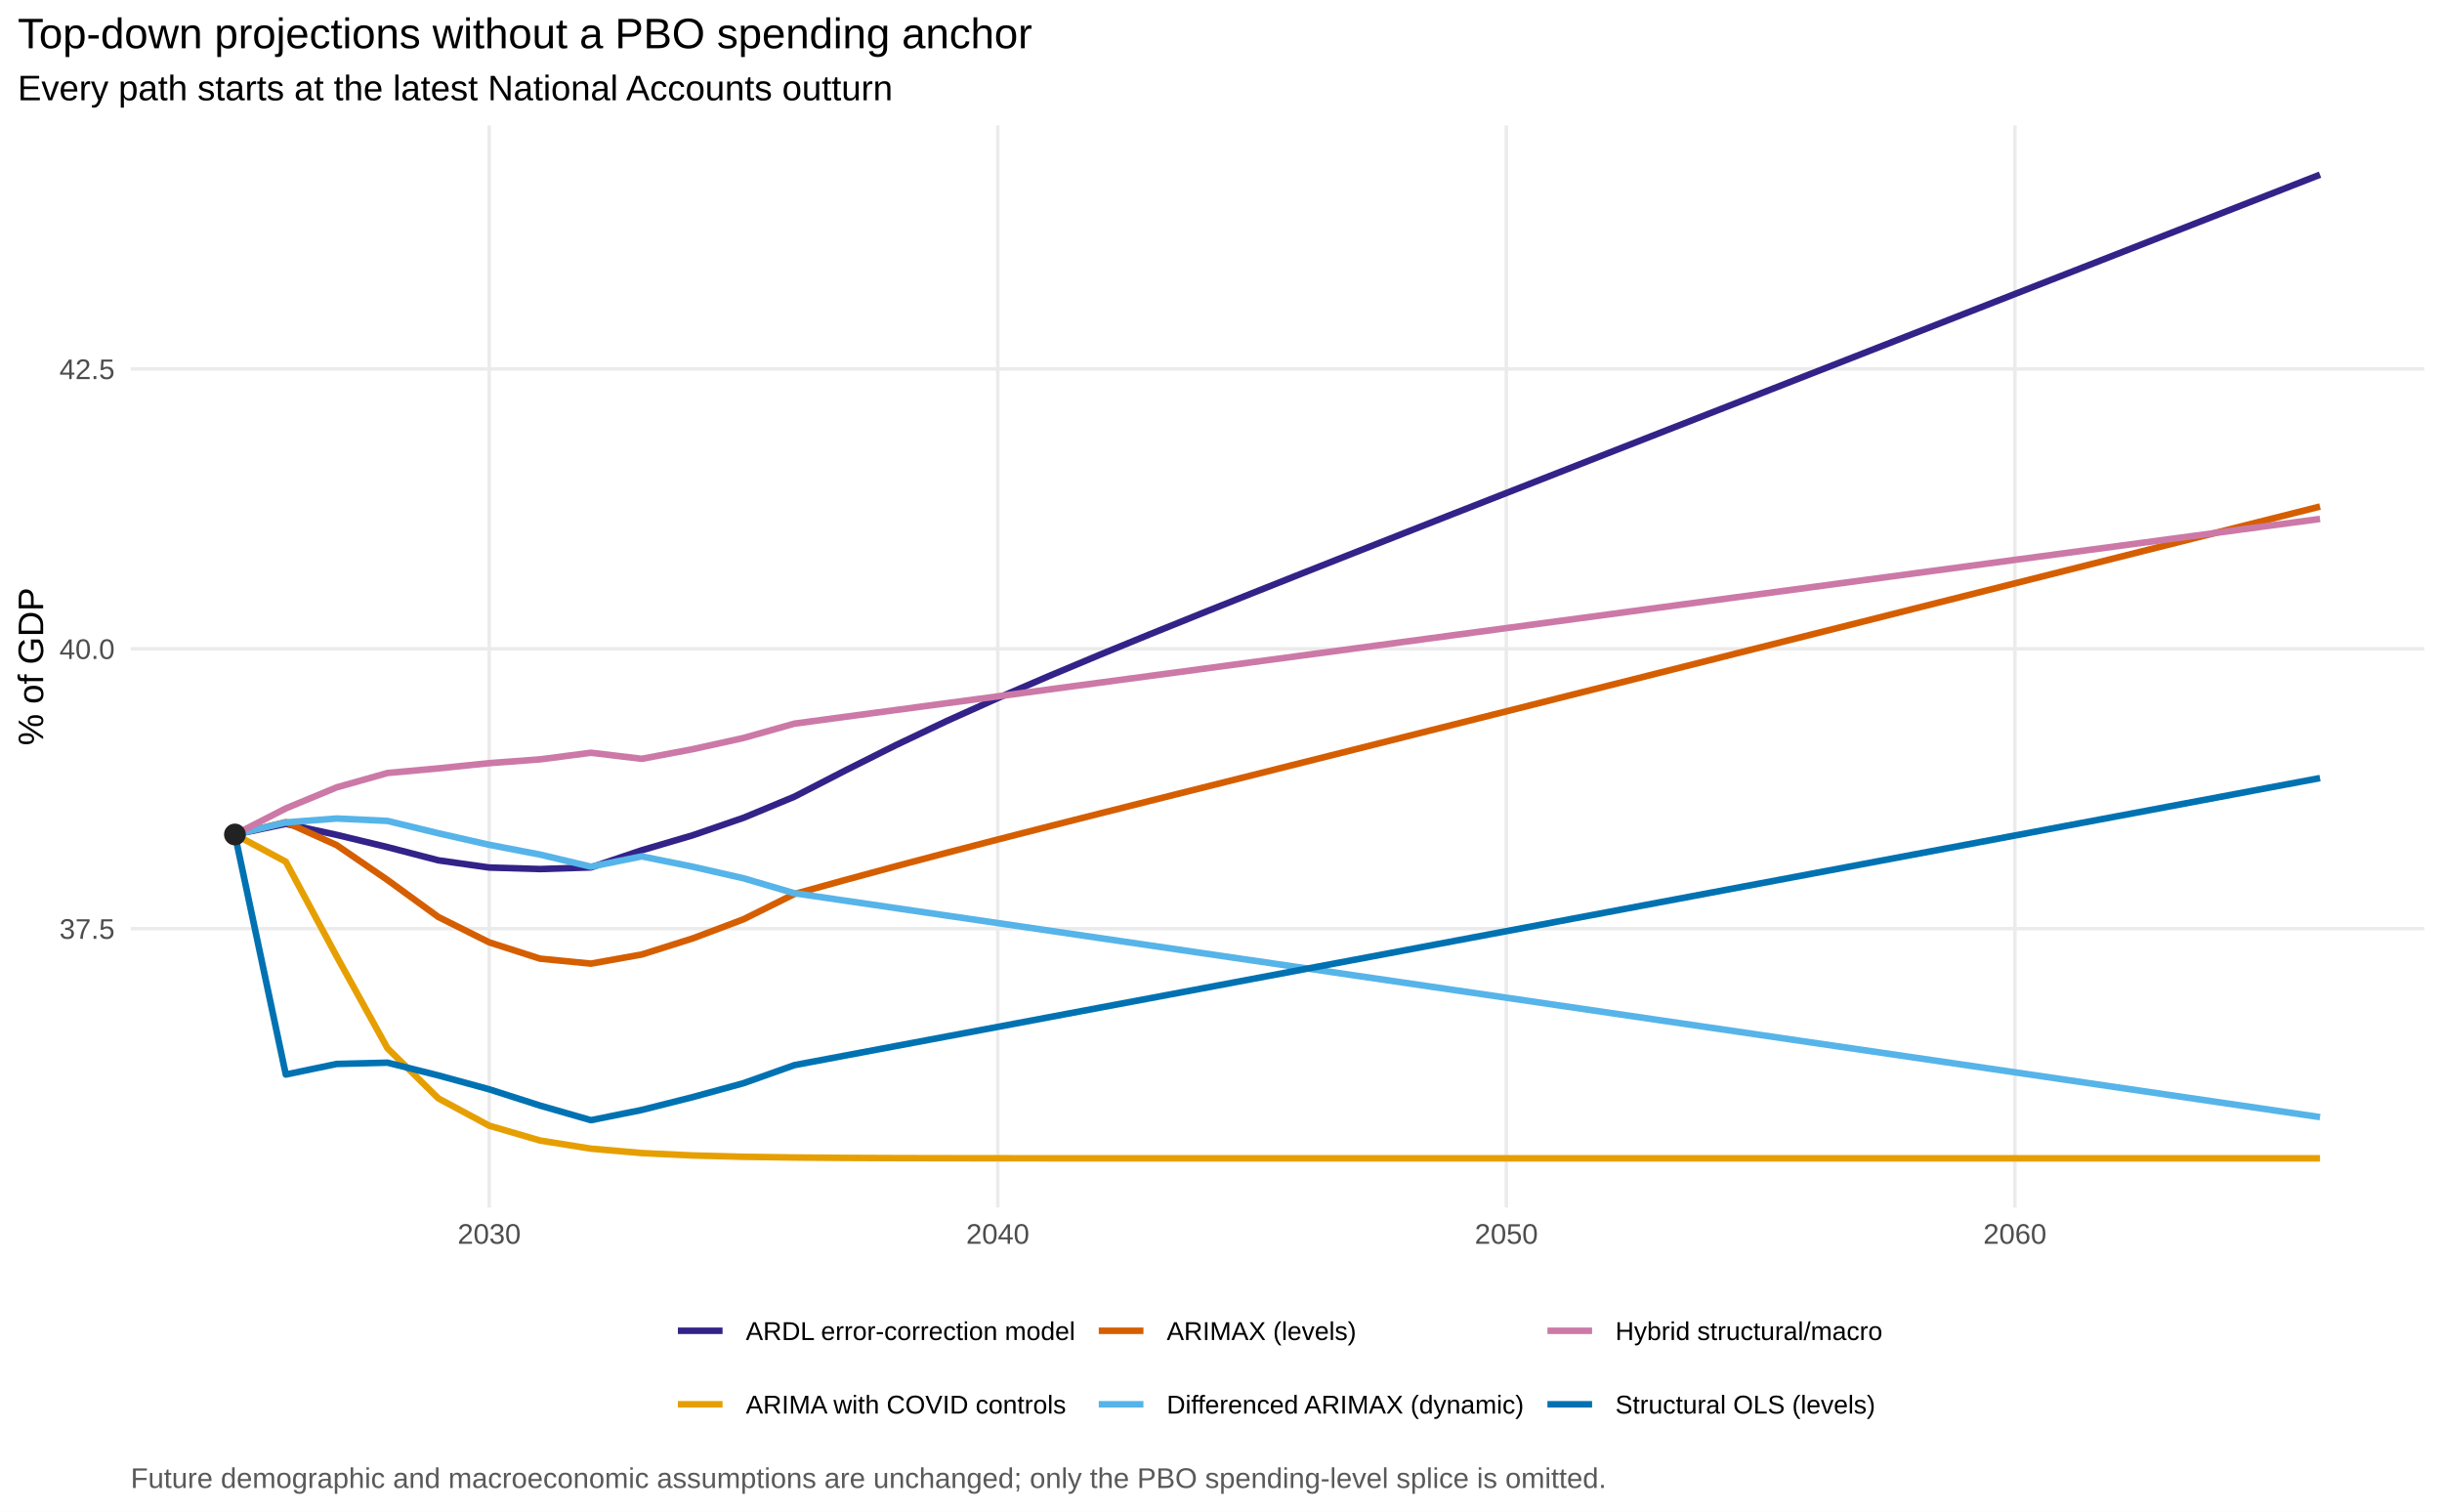
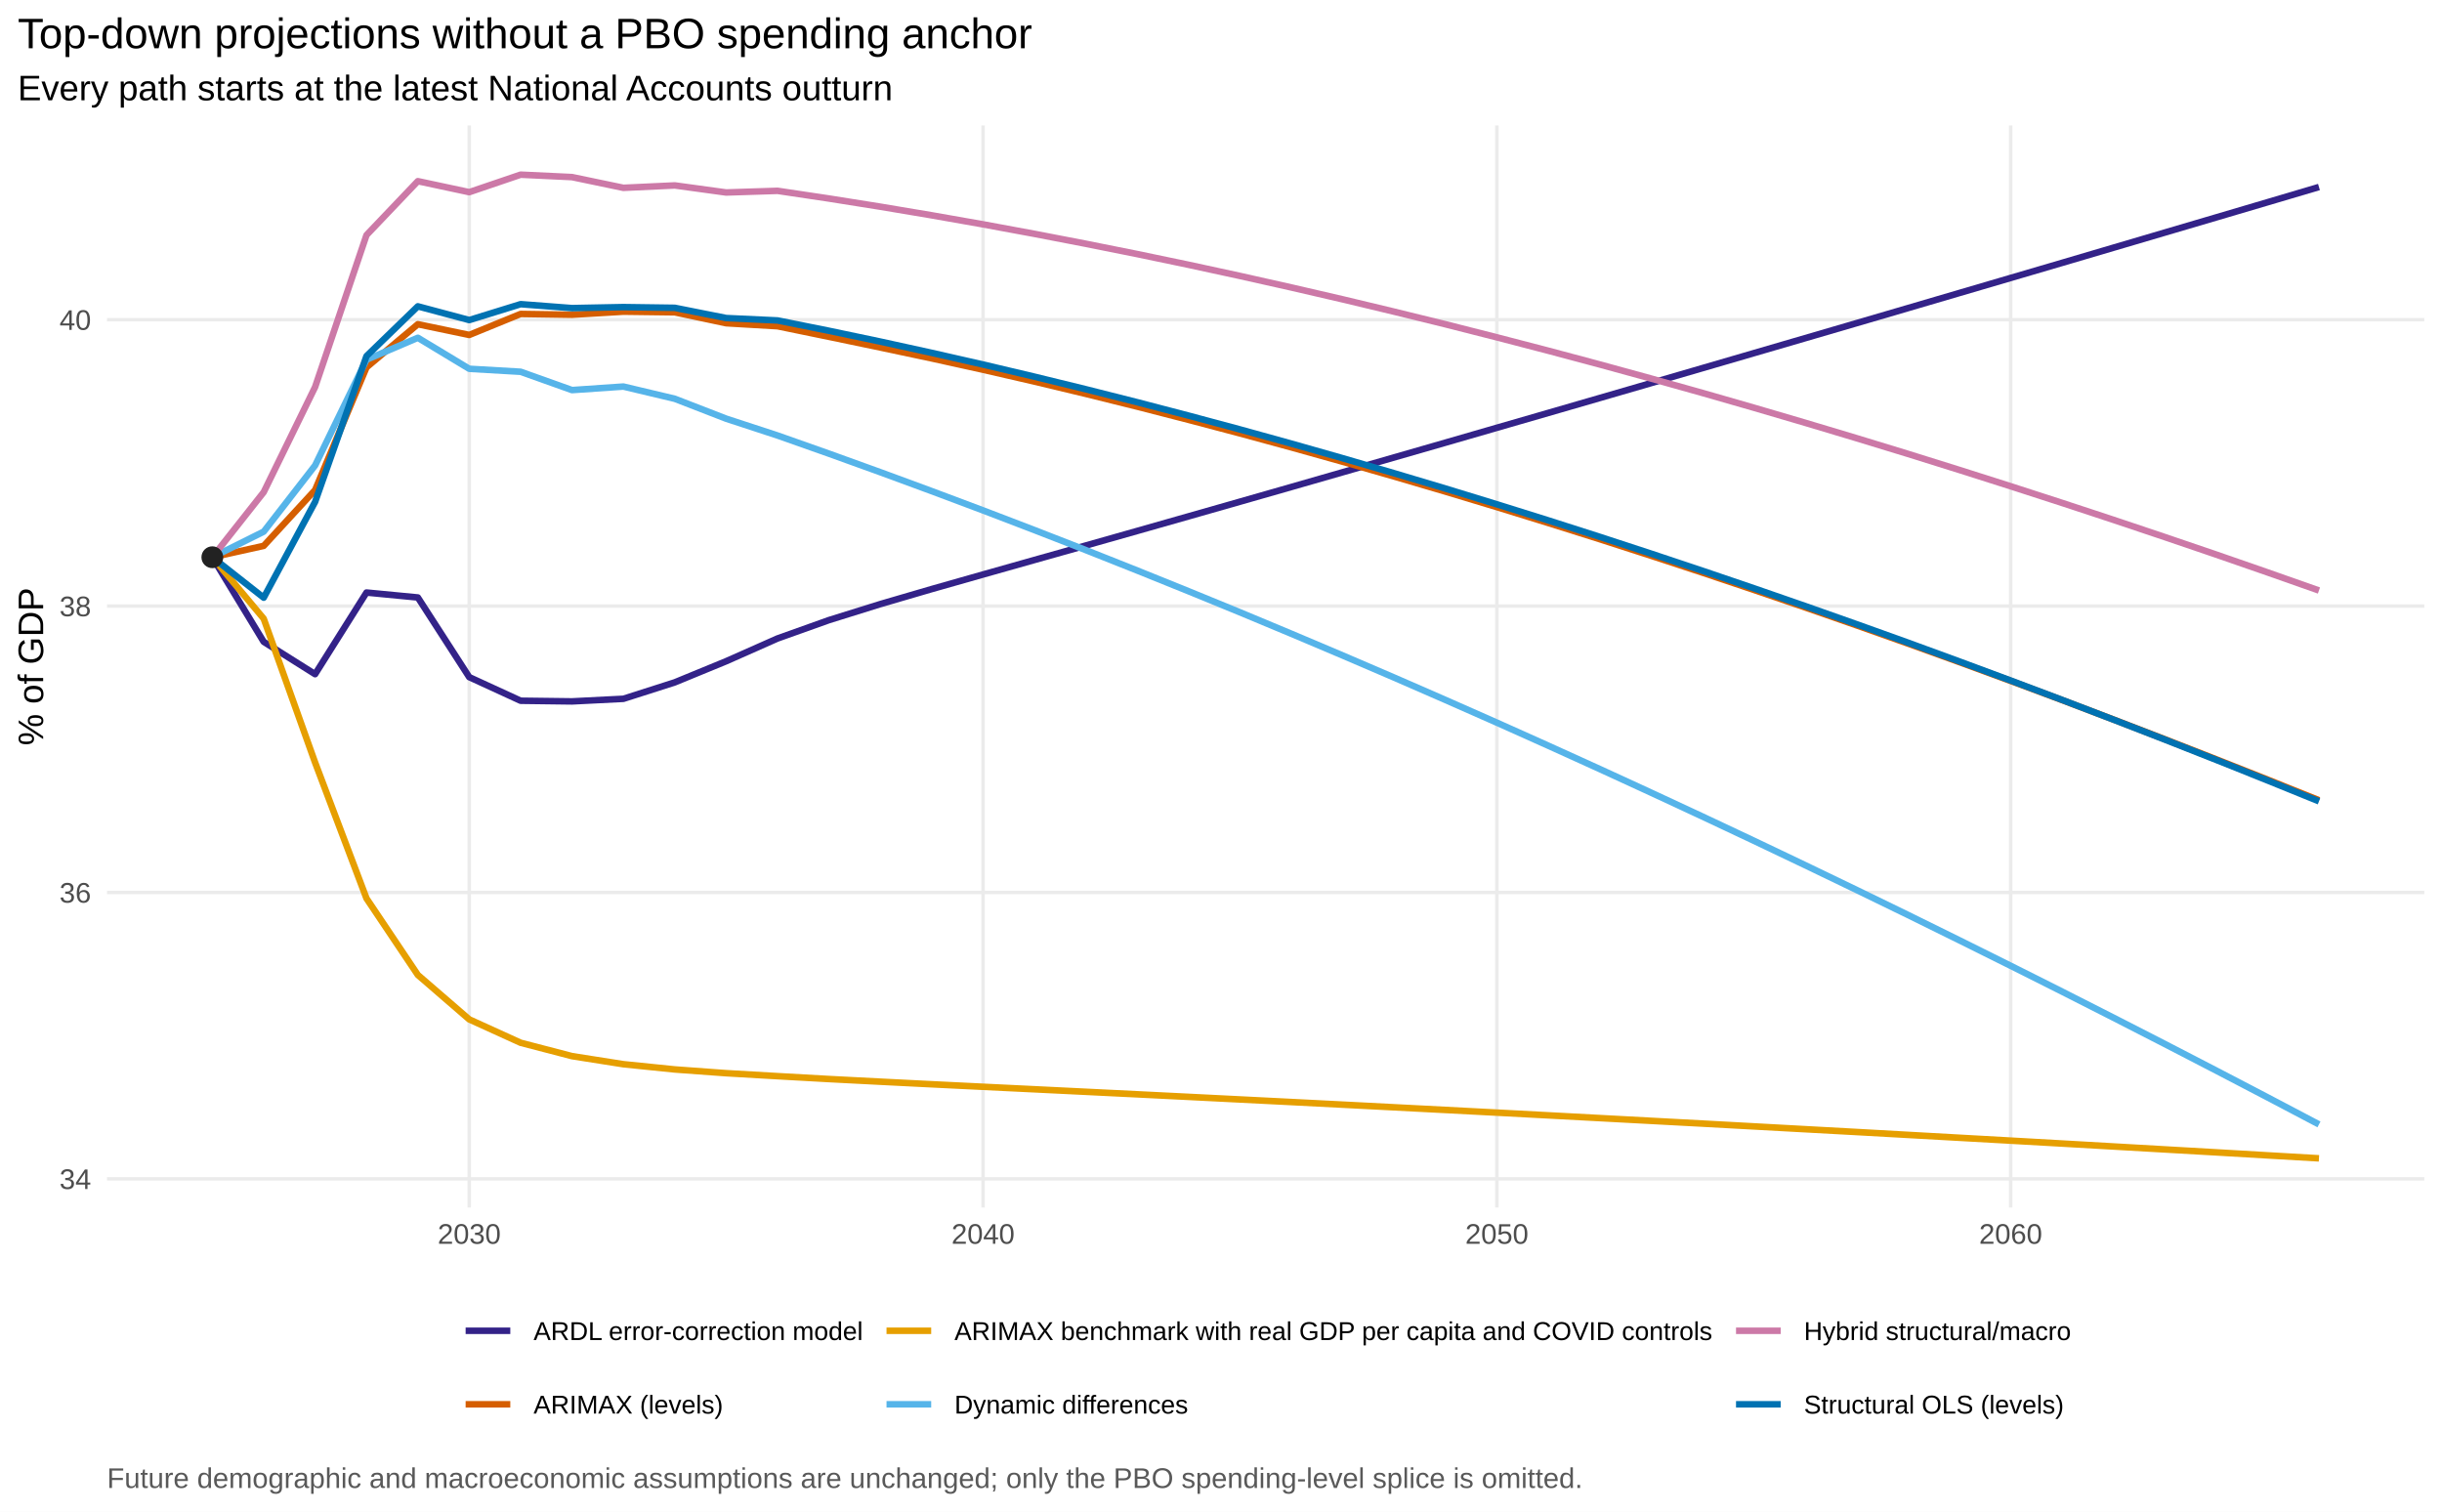
<svg xmlns="http://www.w3.org/2000/svg" width="756.00pt" height="468.00pt" viewBox="0 0 756.00 468.00">
  <g class="svglite">
    <defs>
      <style type="text/css">
    .svglite line, .svglite polyline, .svglite polygon, .svglite path, .svglite rect, .svglite circle {
      fill: none;
      stroke: #000000;
      stroke-linecap: round;
      stroke-linejoin: round;
      stroke-miterlimit: 10.00;
    }
    .svglite text {
      white-space: pre;
    }
    .svglite g.glyphgroup path {
      fill: inherit;
      stroke: none;
    }
  </style>
    </defs>
    <rect width="100%" height="100%" style="stroke: none; fill: #FFFFFF;" />
    <defs>
      <clipPath id="cpMC4wMHw3NTYuMDB8MC4wMHw0NjguMDA=">
        <rect x="0.00" y="0.00" width="756.00" height="468.00" />
      </clipPath>
    </defs>
    <g clip-path="url(#cpMC4wMHw3NTYuMDB8MC4wMHw0NjguMDA=)">
      <rect x="0.00" y="-0" width="756.00" height="468.00" style="stroke-width: 1.07; stroke: none; fill: #FFFFFF;" />
    </g>
    <defs>
-       <clipPath id="cpNDAuNDZ8NzUwLjUyfDM4Ljg1fDM3My44NQ==">
-         <rect x="40.46" y="38.85" width="710.07" height="335.00" />
+       <clipPath id="cpMzMuMTN8NzUwLjUyfDM4Ljg1fDM3My44NQ==">
+         <rect x="33.13" y="38.85" width="717.39" height="335.00" />
      </clipPath>
    </defs>
-     <g clip-path="url(#cpNDAuNDZ8NzUwLjUyfDM4Ljg1fDM3My44NQ==)">
-       <polyline points="40.46,287.51 750.52,287.51 " style="stroke-width: 1.07; stroke: #EBEBEB; stroke-linecap: butt;" />
-       <polyline points="40.46,200.87 750.52,200.87 " style="stroke-width: 1.07; stroke: #EBEBEB; stroke-linecap: butt;" />
-       <polyline points="40.46,114.22 750.52,114.22 " style="stroke-width: 1.07; stroke: #EBEBEB; stroke-linecap: butt;" />
-       <polyline points="151.45,373.85 151.45,38.85 " style="stroke-width: 1.07; stroke: #EBEBEB; stroke-linecap: butt;" />
-       <polyline points="308.89,373.85 308.89,38.85 " style="stroke-width: 1.07; stroke: #EBEBEB; stroke-linecap: butt;" />
-       <polyline points="466.34,373.85 466.34,38.85 " style="stroke-width: 1.07; stroke: #EBEBEB; stroke-linecap: butt;" />
-       <polyline points="623.78,373.85 623.78,38.85 " style="stroke-width: 1.07; stroke: #EBEBEB; stroke-linecap: butt;" />
-       <polyline points="72.73,258.36 88.48,255.06 104.22,258.47 119.96,262.27 135.71,266.36 151.45,268.59 167.20,269.06 182.94,268.55 198.68,263.24 214.43,258.61 230.17,253.19 245.92,246.66 261.66,238.56 277.41,230.66 293.15,223.20 308.89,216.13 324.64,209.35 340.38,202.76 356.13,196.31 371.87,189.96 387.62,183.67 403.36,177.42 419.10,171.20 434.85,165.00 450.59,158.81 466.34,152.64 482.08,146.47 497.83,140.30 513.57,134.14 529.31,127.98 545.06,121.82 560.80,115.66 576.55,109.50 592.29,103.34 608.04,97.18 623.78,91.02 639.52,84.87 655.27,78.71 671.01,72.55 686.76,66.39 702.50,60.24 718.24,54.08 " style="stroke-width: 2.03; stroke: #332288; stroke-linecap: butt;" />
-       <polyline points="72.73,258.36 88.48,266.78 104.22,296.08 119.96,324.55 135.71,340.06 151.45,348.51 167.20,353.11 182.94,355.62 198.68,356.99 214.43,357.73 230.17,358.14 245.92,358.36 261.66,358.48 277.41,358.55 293.15,358.58 308.89,358.60 324.64,358.61 340.38,358.62 356.13,358.62 371.87,358.62 387.62,358.62 403.36,358.62 419.10,358.62 434.85,358.62 450.59,358.62 466.34,358.62 482.08,358.62 497.83,358.62 513.57,358.62 529.31,358.62 545.06,358.62 560.80,358.62 576.55,358.62 592.29,358.62 608.04,358.62 623.78,358.62 639.52,358.62 655.27,358.62 671.01,358.62 686.76,358.62 702.50,358.62 718.24,358.62 " style="stroke-width: 2.03; stroke: #E69F00; stroke-linecap: butt;" />
-       <polyline points="72.73,258.36 88.48,254.54 104.22,261.65 119.96,272.44 135.71,283.90 151.45,291.75 167.20,296.80 182.94,298.34 198.68,295.51 214.43,290.54 230.17,284.61 245.92,276.79 261.66,272.44 277.41,268.17 293.15,264.00 308.89,259.91 324.64,255.88 340.38,251.89 356.13,247.92 371.87,243.97 387.62,240.02 403.36,236.06 419.10,232.11 434.85,228.15 450.59,224.19 466.34,220.23 482.08,216.26 497.83,212.30 513.57,208.34 529.31,204.38 545.06,200.41 560.80,196.45 576.55,192.49 592.29,188.52 608.04,184.56 623.78,180.60 639.52,176.64 655.27,172.67 671.01,168.71 686.76,164.75 702.50,160.79 718.24,156.82 " style="stroke-width: 2.03; stroke: #D55E00; stroke-linecap: butt;" />
-       <polyline points="72.73,258.36 88.48,254.61 104.22,253.41 119.96,254.16 135.71,257.98 151.45,261.55 167.20,264.58 182.94,268.32 198.68,265.14 214.43,268.33 230.17,271.92 245.92,276.54 261.66,278.85 277.41,281.16 293.15,283.47 308.89,285.78 324.64,288.10 340.38,290.41 356.13,292.72 371.87,295.03 387.62,297.34 403.36,299.65 419.10,301.96 434.85,304.27 450.59,306.58 466.34,308.89 482.08,311.20 497.83,313.51 513.57,315.82 529.31,318.13 545.06,320.44 560.80,322.75 576.55,325.06 592.29,327.37 608.04,329.68 623.78,331.99 639.52,334.30 655.27,336.61 671.01,338.93 686.76,341.24 702.50,343.55 718.24,345.86 " style="stroke-width: 2.03; stroke: #56B4E9; stroke-linecap: butt;" />
-       <polyline points="72.73,258.36 88.48,250.28 104.22,243.77 119.96,239.32 135.71,237.89 151.45,236.27 167.20,235.10 182.94,233.05 198.68,234.93 214.43,231.95 230.17,228.48 245.92,224.04 261.66,221.92 277.41,219.81 293.15,217.70 308.89,215.59 324.64,213.47 340.38,211.36 356.13,209.25 371.87,207.14 387.62,205.02 403.36,202.91 419.10,200.80 434.85,198.69 450.59,196.57 466.34,194.46 482.08,192.35 497.83,190.24 513.57,188.12 529.31,186.01 545.06,183.90 560.80,181.79 576.55,179.67 592.29,177.56 608.04,175.45 623.78,173.33 639.52,171.22 655.27,169.11 671.01,167.00 686.76,164.88 702.50,162.77 718.24,160.66 " style="stroke-width: 2.03; stroke: #CC79A7; stroke-linecap: butt;" />
-       <polyline points="72.73,258.36 88.48,332.68 104.22,329.40 119.96,329.00 135.71,332.95 151.45,337.25 167.20,342.29 182.94,346.81 198.68,343.64 214.43,339.67 230.17,335.36 245.92,329.77 261.66,326.80 277.41,323.84 293.15,320.88 308.89,317.92 324.64,314.95 340.38,311.99 356.13,309.03 371.87,306.07 387.62,303.10 403.36,300.14 419.10,297.18 434.85,294.22 450.59,291.25 466.34,288.29 482.08,285.33 497.83,282.37 513.57,279.40 529.31,276.44 545.06,273.48 560.80,270.52 576.55,267.55 592.29,264.59 608.04,261.63 623.78,258.67 639.52,255.70 655.27,252.74 671.01,249.78 686.76,246.82 702.50,243.85 718.24,240.89 " style="stroke-width: 2.03; stroke: #0072B2; stroke-linecap: butt;" />
-       <circle cx="72.73" cy="258.36" r="3.02" style="stroke-width: 0.71; stroke: #222222; fill: #222222;" />
+     <g clip-path="url(#cpMzMuMTN8NzUwLjUyfDM4Ljg1fDM3My44NQ==)">
+       <polyline points="33.13,364.97 750.52,364.97 " style="stroke-width: 1.07; stroke: #EBEBEB; stroke-linecap: butt;" />
+       <polyline points="33.13,276.31 750.52,276.31 " style="stroke-width: 1.07; stroke: #EBEBEB; stroke-linecap: butt;" />
+       <polyline points="33.13,187.64 750.52,187.64 " style="stroke-width: 1.07; stroke: #EBEBEB; stroke-linecap: butt;" />
+       <polyline points="33.13,98.98 750.52,98.98 " style="stroke-width: 1.07; stroke: #EBEBEB; stroke-linecap: butt;" />
+       <polyline points="145.27,373.85 145.27,38.85 " style="stroke-width: 1.07; stroke: #EBEBEB; stroke-linecap: butt;" />
+       <polyline points="304.34,373.85 304.34,38.85 " style="stroke-width: 1.07; stroke: #EBEBEB; stroke-linecap: butt;" />
+       <polyline points="463.40,373.85 463.40,38.85 " style="stroke-width: 1.07; stroke: #EBEBEB; stroke-linecap: butt;" />
+       <polyline points="622.47,373.85 622.47,38.85 " style="stroke-width: 1.07; stroke: #EBEBEB; stroke-linecap: butt;" />
+       <polyline points="65.74,172.52 81.64,198.71 97.55,208.72 113.46,183.45 129.36,184.98 145.27,209.64 161.18,216.95 177.08,217.15 192.99,216.35 208.90,211.26 224.80,204.72 240.71,197.67 256.62,191.99 272.52,187.03 288.43,182.38 304.34,177.86 320.24,173.37 336.15,168.89 352.06,164.38 367.96,159.86 383.87,155.32 399.78,150.77 415.68,146.20 431.59,141.62 447.50,137.04 463.40,132.44 479.31,127.84 495.22,123.23 511.12,118.61 527.03,113.98 542.94,109.34 558.84,104.70 574.75,100.05 590.66,95.39 606.56,90.72 622.47,86.05 638.38,81.38 654.28,76.69 670.19,72.00 686.10,67.31 702.01,62.61 717.91,57.90 " style="stroke-width: 2.03; stroke: #332288; stroke-linecap: butt;" />
+       <polyline points="65.74,172.52 81.64,169.00 97.55,151.71 113.46,113.73 129.36,100.38 145.27,103.70 161.18,97.20 177.08,97.44 192.99,96.49 208.90,96.69 224.80,100.07 240.71,101.00 256.62,104.27 272.52,107.58 288.43,110.96 304.34,114.47 320.24,118.13 336.15,121.94 352.06,125.89 367.96,129.98 383.87,134.18 399.78,138.51 415.68,142.96 431.59,147.52 447.50,152.20 463.40,157.00 479.31,161.91 495.22,166.92 511.12,172.05 527.03,177.28 542.94,182.62 558.84,188.06 574.75,193.60 590.66,199.24 606.56,204.98 622.47,210.81 638.38,216.74 654.28,222.76 670.19,228.87 686.10,235.08 702.01,241.37 717.91,247.75 " style="stroke-width: 2.03; stroke: #D55E00; stroke-linecap: butt;" />
+       <polyline points="65.74,172.52 81.64,191.54 97.55,236.08 113.46,278.15 129.36,301.85 145.27,315.60 161.18,322.84 177.08,326.98 192.99,329.48 208.90,331.10 224.80,332.26 240.71,333.18 256.62,334.07 272.52,334.89 288.43,335.69 304.34,336.47 320.24,337.24 336.15,338.02 352.06,338.80 367.96,339.59 383.87,340.39 399.78,341.19 415.68,342.00 431.59,342.82 447.50,343.64 463.40,344.47 479.31,345.31 495.22,346.16 511.12,347.01 527.03,347.86 542.94,348.73 558.84,349.60 574.75,350.47 590.66,351.36 606.56,352.25 622.47,353.14 638.38,354.04 654.28,354.95 670.19,355.86 686.10,356.77 702.01,357.70 717.91,358.62 " style="stroke-width: 2.03; stroke: #E69F00; stroke-linecap: butt;" />
+       <polyline points="65.74,172.52 81.64,164.60 97.55,144.10 113.46,111.36 129.36,104.58 145.27,114.18 161.18,115.10 177.08,120.77 192.99,119.68 208.90,123.46 224.80,129.62 240.71,134.83 256.62,140.45 272.52,146.19 288.43,152.05 304.34,158.02 320.24,164.11 336.15,170.31 352.06,176.63 367.96,183.05 383.87,189.57 399.78,196.21 415.68,202.94 431.59,209.77 447.50,216.71 463.40,223.73 479.31,230.86 495.22,238.08 511.12,245.39 527.03,252.79 542.94,260.28 558.84,267.86 574.75,275.52 590.66,283.26 606.56,291.10 622.47,299.01 638.38,307.00 654.28,315.07 670.19,323.22 686.10,331.45 702.01,339.75 717.91,348.12 " style="stroke-width: 2.03; stroke: #56B4E9; stroke-linecap: butt;" />
+       <polyline points="65.74,172.52 81.64,152.37 97.55,119.82 113.46,72.78 129.36,56.09 145.27,59.49 161.18,54.08 177.08,54.83 192.99,58.15 208.90,57.41 224.80,59.59 240.71,59.08 256.62,61.46 272.52,63.99 288.43,66.66 304.34,69.46 320.24,72.40 336.15,75.47 352.06,78.66 367.96,81.98 383.87,85.43 399.78,89.00 415.68,92.68 431.59,96.49 447.50,100.40 463.40,104.44 479.31,108.58 495.22,112.83 511.12,117.19 527.03,121.65 542.94,126.22 558.84,130.89 574.75,135.66 590.66,140.52 606.56,145.49 622.47,150.55 638.38,155.70 654.28,160.94 670.19,166.28 686.10,171.70 702.01,177.22 717.91,182.82 " style="stroke-width: 2.03; stroke: #CC79A7; stroke-linecap: butt;" />
+       <polyline points="65.74,172.52 81.64,185.04 97.55,155.38 113.46,110.25 129.36,94.84 145.27,99.09 161.18,94.17 177.08,95.39 192.99,95.08 208.90,95.30 224.80,98.47 240.71,99.21 256.62,102.41 272.52,105.75 288.43,109.24 304.34,112.86 320.24,116.62 336.15,120.51 352.06,124.53 367.96,128.68 383.87,132.95 399.78,137.35 415.68,141.87 431.59,146.51 447.50,151.26 463.40,156.13 479.31,161.11 495.22,166.20 511.12,171.40 527.03,176.71 542.94,182.12 558.84,187.63 574.75,193.25 590.66,198.96 606.56,204.78 622.47,210.69 638.38,216.69 654.28,222.79 670.19,228.98 686.10,235.26 702.01,241.63 717.91,248.09 " style="stroke-width: 2.03; stroke: #0072B2; stroke-linecap: butt;" />
+       <circle cx="65.74" cy="172.52" r="3.02" style="stroke-width: 0.71; stroke: #222222; fill: #222222;" />
    </g>
    <g clip-path="url(#cpMC4wMHw3NTYuMDB8MC4wMHw0NjguMDA=)">
-       <text x="35.52" y="290.66" text-anchor="end" style="font-size: 8.80px;fill: #4D4D4D; font-family: &quot;Arial&quot;;" textLength="17.11px" lengthAdjust="spacingAndGlyphs">37.5</text>
-       <text x="35.52" y="204.02" text-anchor="end" style="font-size: 8.80px;fill: #4D4D4D; font-family: &quot;Arial&quot;;" textLength="17.11px" lengthAdjust="spacingAndGlyphs">40.0</text>
-       <text x="35.52" y="117.37" text-anchor="end" style="font-size: 8.80px;fill: #4D4D4D; font-family: &quot;Arial&quot;;" textLength="17.11px" lengthAdjust="spacingAndGlyphs">42.5</text>
-       <text x="151.45" y="385.08" text-anchor="middle" style="font-size: 8.80px;fill: #4D4D4D; font-family: &quot;Arial&quot;;" textLength="19.56px" lengthAdjust="spacingAndGlyphs">2030</text>
-       <text x="308.89" y="385.08" text-anchor="middle" style="font-size: 8.80px;fill: #4D4D4D; font-family: &quot;Arial&quot;;" textLength="19.56px" lengthAdjust="spacingAndGlyphs">2040</text>
-       <text x="466.34" y="385.08" text-anchor="middle" style="font-size: 8.80px;fill: #4D4D4D; font-family: &quot;Arial&quot;;" textLength="19.56px" lengthAdjust="spacingAndGlyphs">2050</text>
-       <text x="623.78" y="385.08" text-anchor="middle" style="font-size: 8.80px;fill: #4D4D4D; font-family: &quot;Arial&quot;;" textLength="19.56px" lengthAdjust="spacingAndGlyphs">2060</text>
+       <text x="28.20" y="368.12" text-anchor="end" style="font-size: 8.80px;fill: #4D4D4D; font-family: &quot;Arial&quot;;" textLength="9.78px" lengthAdjust="spacingAndGlyphs">34</text>
+       <text x="28.20" y="279.46" text-anchor="end" style="font-size: 8.80px;fill: #4D4D4D; font-family: &quot;Arial&quot;;" textLength="9.78px" lengthAdjust="spacingAndGlyphs">36</text>
+       <text x="28.20" y="190.79" text-anchor="end" style="font-size: 8.80px;fill: #4D4D4D; font-family: &quot;Arial&quot;;" textLength="9.78px" lengthAdjust="spacingAndGlyphs">38</text>
+       <text x="28.20" y="102.13" text-anchor="end" style="font-size: 8.80px;fill: #4D4D4D; font-family: &quot;Arial&quot;;" textLength="9.78px" lengthAdjust="spacingAndGlyphs">40</text>
+       <text x="145.27" y="385.08" text-anchor="middle" style="font-size: 8.80px;fill: #4D4D4D; font-family: &quot;Arial&quot;;" textLength="19.56px" lengthAdjust="spacingAndGlyphs">2030</text>
+       <text x="304.34" y="385.08" text-anchor="middle" style="font-size: 8.80px;fill: #4D4D4D; font-family: &quot;Arial&quot;;" textLength="19.56px" lengthAdjust="spacingAndGlyphs">2040</text>
+       <text x="463.40" y="385.08" text-anchor="middle" style="font-size: 8.80px;fill: #4D4D4D; font-family: &quot;Arial&quot;;" textLength="19.56px" lengthAdjust="spacingAndGlyphs">2050</text>
+       <text x="622.47" y="385.08" text-anchor="middle" style="font-size: 8.80px;fill: #4D4D4D; font-family: &quot;Arial&quot;;" textLength="19.56px" lengthAdjust="spacingAndGlyphs">2060</text>
      <text transform="translate(13.36,206.35) rotate(-90)" text-anchor="middle" style="font-size: 11.00px; font-family: &quot;Arial&quot;;" textLength="48.94px" lengthAdjust="spacingAndGlyphs">% of GDP</text>
-       <line x1="209.86" y1="412.01" x2="223.69" y2="412.01" style="stroke-width: 2.03; stroke: #332288; stroke-linecap: butt;" />
-       <line x1="209.86" y1="434.77" x2="223.69" y2="434.77" style="stroke-width: 2.03; stroke: #E69F00; stroke-linecap: butt;" />
-       <line x1="340.16" y1="412.01" x2="353.99" y2="412.01" style="stroke-width: 2.03; stroke: #D55E00; stroke-linecap: butt;" />
-       <line x1="340.16" y1="434.77" x2="353.99" y2="434.77" style="stroke-width: 2.03; stroke: #56B4E9; stroke-linecap: butt;" />
-       <line x1="479.06" y1="412.01" x2="492.88" y2="412.01" style="stroke-width: 2.03; stroke: #CC79A7; stroke-linecap: butt;" />
-       <line x1="479.06" y1="434.77" x2="492.88" y2="434.77" style="stroke-width: 2.03; stroke: #0072B2; stroke-linecap: butt;" />
-       <text x="230.89" y="414.88" style="font-size: 8.00px; font-family: &quot;Arial&quot;;" textLength="102.06px" lengthAdjust="spacingAndGlyphs">ARDL error-correction model</text>
-       <text x="230.89" y="437.64" style="font-size: 8.00px; font-family: &quot;Arial&quot;;" textLength="99.19px" lengthAdjust="spacingAndGlyphs">ARIMA with COVID controls</text>
-       <text x="361.20" y="414.88" style="font-size: 8.00px; font-family: &quot;Arial&quot;;" textLength="58.73px" lengthAdjust="spacingAndGlyphs">ARIMAX (levels)</text>
-       <text x="361.20" y="437.64" style="font-size: 8.00px; font-family: &quot;Arial&quot;;" textLength="110.66px" lengthAdjust="spacingAndGlyphs">Differenced ARIMAX (dynamic)</text>
-       <text x="500.09" y="414.88" style="font-size: 8.00px; font-family: &quot;Arial&quot;;" textLength="82.75px" lengthAdjust="spacingAndGlyphs">Hybrid structural/macro</text>
-       <text x="500.09" y="437.64" style="font-size: 8.00px; font-family: &quot;Arial&quot;;" textLength="80.53px" lengthAdjust="spacingAndGlyphs">Structural OLS (levels)</text>
+       <line x1="144.15" y1="412.01" x2="157.98" y2="412.01" style="stroke-width: 2.03; stroke: #332288; stroke-linecap: butt;" />
+       <line x1="144.15" y1="434.77" x2="157.98" y2="434.77" style="stroke-width: 2.03; stroke: #D55E00; stroke-linecap: butt;" />
+       <line x1="274.45" y1="412.01" x2="288.28" y2="412.01" style="stroke-width: 2.03; stroke: #E69F00; stroke-linecap: butt;" />
+       <line x1="274.45" y1="434.77" x2="288.28" y2="434.77" style="stroke-width: 2.03; stroke: #56B4E9; stroke-linecap: butt;" />
+       <line x1="537.44" y1="412.01" x2="551.27" y2="412.01" style="stroke-width: 2.03; stroke: #CC79A7; stroke-linecap: butt;" />
+       <line x1="537.44" y1="434.77" x2="551.27" y2="434.77" style="stroke-width: 2.03; stroke: #0072B2; stroke-linecap: butt;" />
+       <text x="165.18" y="414.88" style="font-size: 8.00px; font-family: &quot;Arial&quot;;" textLength="102.06px" lengthAdjust="spacingAndGlyphs">ARDL error-correction model</text>
+       <text x="165.18" y="437.64" style="font-size: 8.00px; font-family: &quot;Arial&quot;;" textLength="58.73px" lengthAdjust="spacingAndGlyphs">ARIMAX (levels)</text>
+       <text x="295.48" y="414.88" style="font-size: 8.00px; font-family: &quot;Arial&quot;;" textLength="234.75px" lengthAdjust="spacingAndGlyphs">ARIMAX benchmark with real GDP per capita and COVID controls</text>
+       <text x="295.48" y="437.64" style="font-size: 8.00px; font-family: &quot;Arial&quot;;" textLength="72.38px" lengthAdjust="spacingAndGlyphs">Dynamic differences</text>
+       <text x="558.47" y="414.88" style="font-size: 8.00px; font-family: &quot;Arial&quot;;" textLength="82.75px" lengthAdjust="spacingAndGlyphs">Hybrid structural/macro</text>
+       <text x="558.47" y="437.64" style="font-size: 8.00px; font-family: &quot;Arial&quot;;" textLength="80.53px" lengthAdjust="spacingAndGlyphs">Structural OLS (levels)</text>
      <text x="5.48" y="31.05" style="font-size: 11.00px; font-family: &quot;Arial&quot;;" textLength="271.11px" lengthAdjust="spacingAndGlyphs">Every path starts at the latest National Accounts outturn</text>
      <text x="5.48" y="14.93" style="font-size: 13.20px; font-family: &quot;Arial&quot;;" textLength="313.58px" lengthAdjust="spacingAndGlyphs">Top-down projections without a PBO spending anchor</text>
-       <text x="40.46" y="460.67" style="font-size: 8.80px;fill: #595959; font-family: &quot;Arial&quot;;" textLength="456.56px" lengthAdjust="spacingAndGlyphs">Future demographic and macroeconomic assumptions are unchanged; only the PBO spending-level splice is omitted.</text>
+       <text x="33.13" y="460.67" style="font-size: 8.80px;fill: #595959; font-family: &quot;Arial&quot;;" textLength="456.56px" lengthAdjust="spacingAndGlyphs">Future demographic and macroeconomic assumptions are unchanged; only the PBO spending-level splice is omitted.</text>
    </g>
  </g>
</svg>
